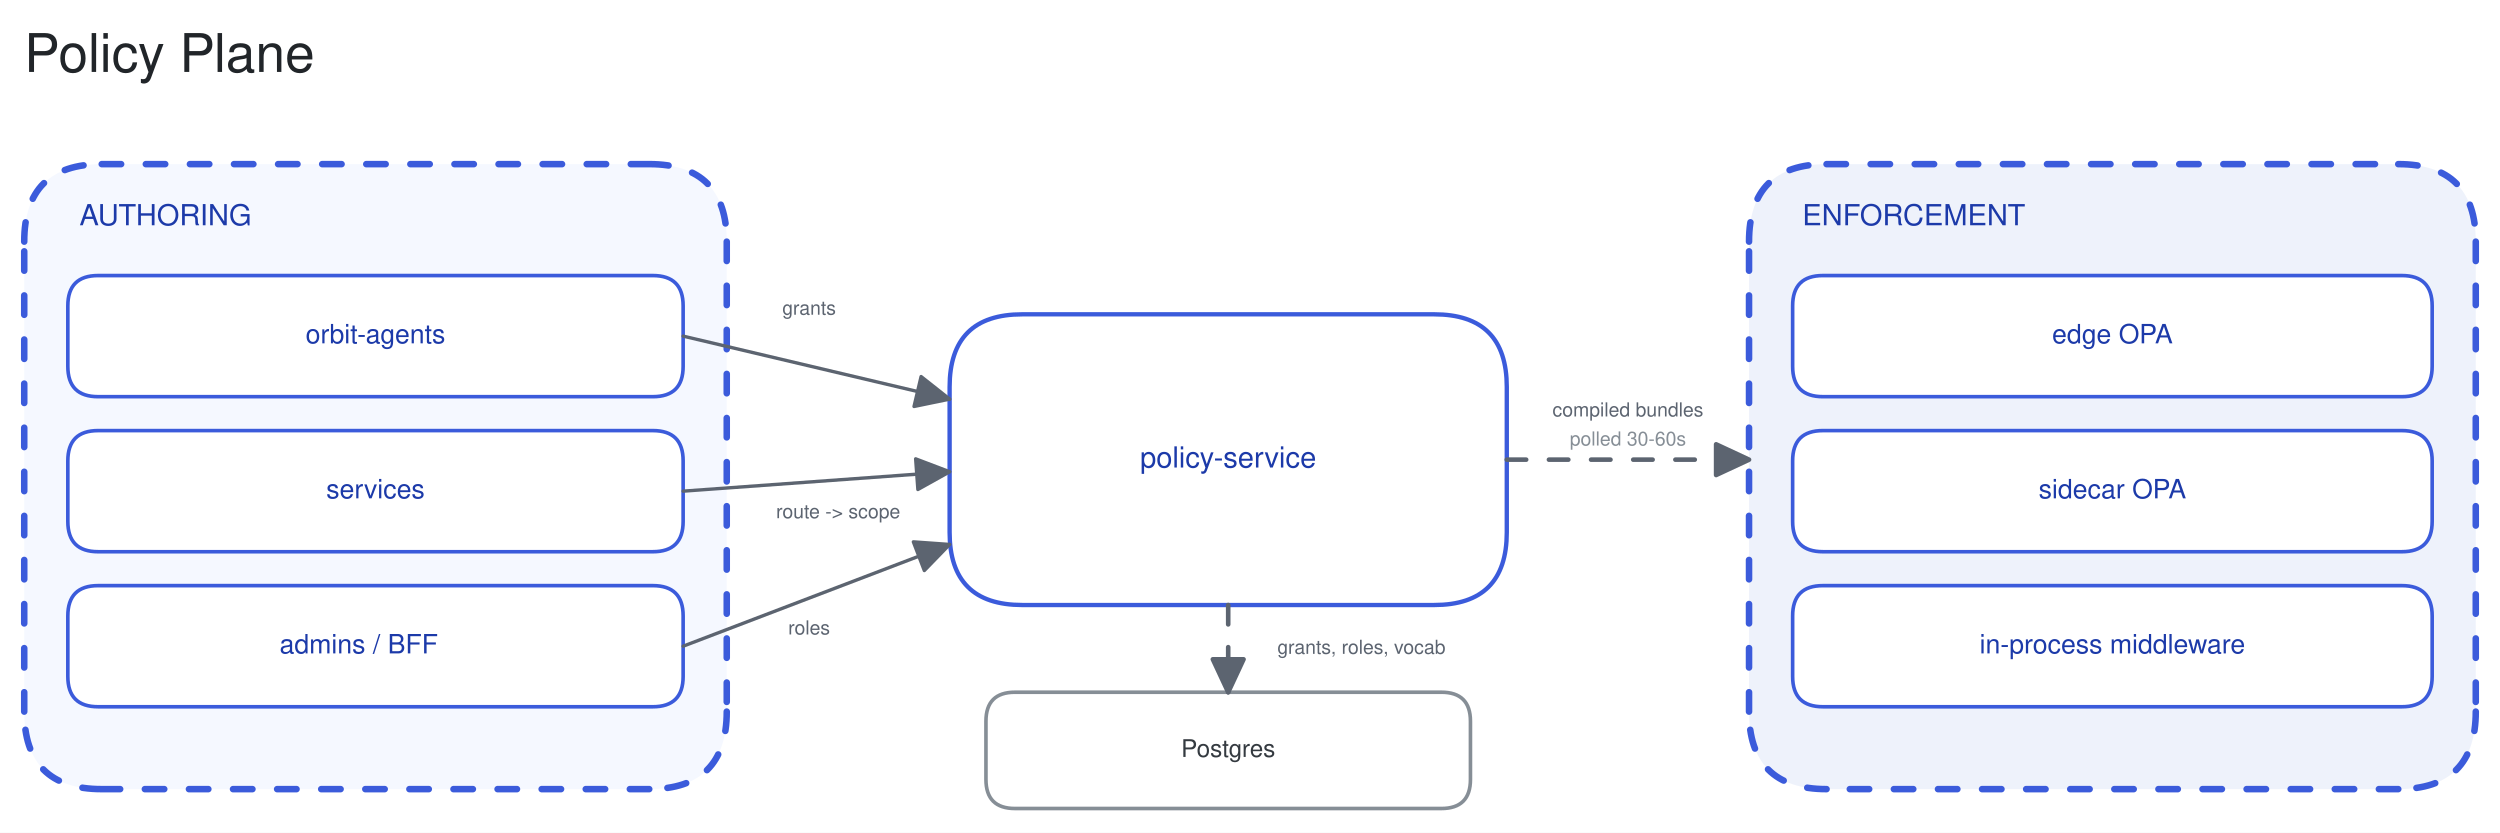
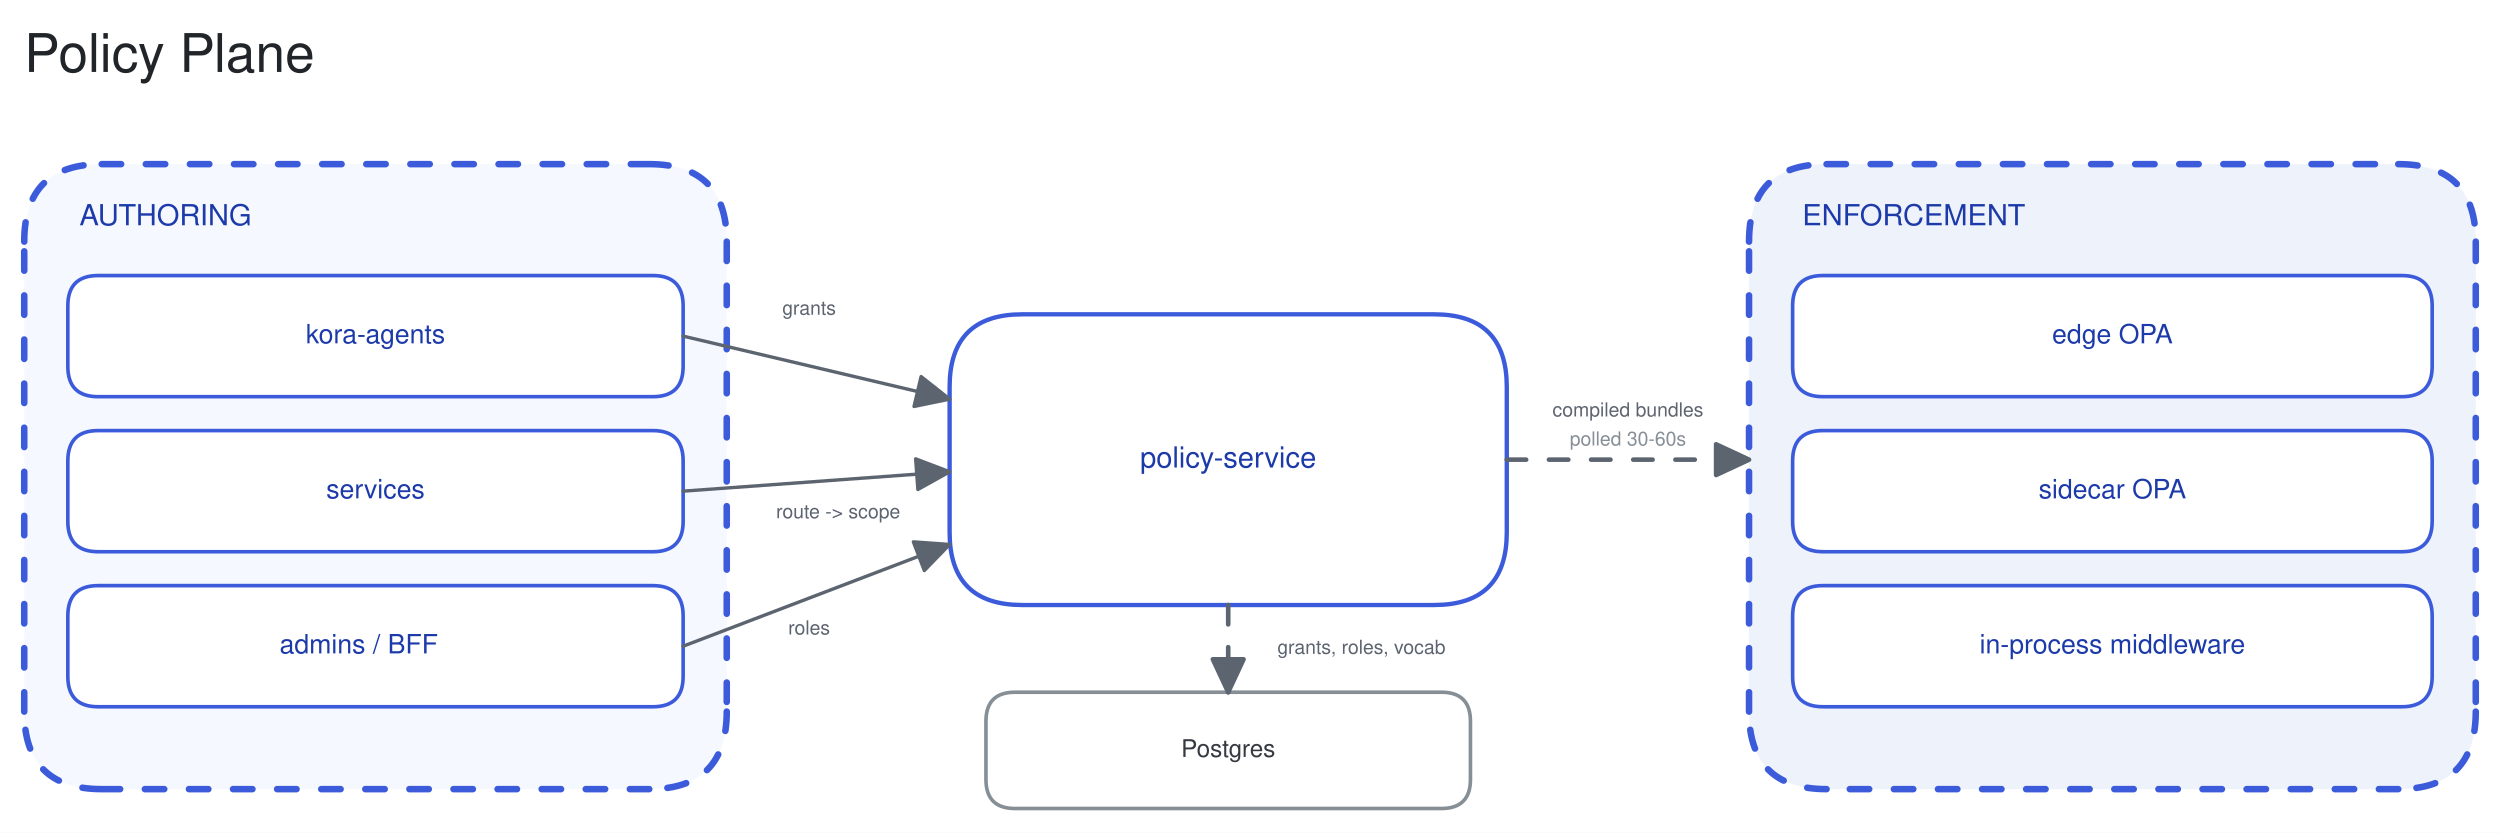
<svg xmlns="http://www.w3.org/2000/svg" version="1.1" viewBox="0 0 1032 343.75" width="1032" height="343.75">
  <defs>
    <style class="style-fonts">
      </style>
  </defs>
  <rect x="0" y="0" width="1032" height="343.75" fill="#ffffff" />
  <g transform="translate(10 10) rotate(0 79.2 13.75)">
    <text x="0" y="19.69" font-family="Helvetica, Segoe UI Emoji" font-size="22px" fill="#212529" text-anchor="start" style="white-space: pre;" direction="ltr" dominant-baseline="alphabetic">Policy Plane</text>
  </g>
  <g stroke-linecap="round" transform="translate(10 67.75) rotate(0 145 129)">
    <path d="M32 0 C87.51 0, 143.02 0, 258 0 C279.33 0, 290 10.67, 290 32 C290 84.54, 290 137.08, 290 226 C290 247.33, 279.33 258, 258 258 C186.81 258, 115.63 258, 32 258 C10.67 258, 0 247.33, 0 226 C0 149.28, 0 72.56, 0 32 C0 10.67, 10.67 0, 32 0" stroke="none" stroke-width="0" fill="#f5f8ff" />
    <path d="M32 0 C77.31 0, 122.61 0, 258 0 M258 0 C279.33 0, 290 10.67, 290 32 M290 32 C290 78.94, 290 125.88, 290 226 M290 226 C290 247.33, 279.33 258, 258 258 M258 258 C204.27 258, 150.54 258, 32 258 M32 258 C10.67 258, 0 247.33, 0 226 M0 226 C0 151.98, 0 77.96, 0 32 M0 32 C0 10.67, 10.67 0, 32 0" stroke="#3b5bdb" stroke-width="2.7" fill="none" stroke-dasharray="8 10.2" />
  </g>
  <g transform="translate(32.31263 82.25658) rotate(0 36 7.5)">
    <text x="36" y="10.74" font-family="Helvetica, Segoe UI Emoji" font-size="12px" fill="#1c3aa9" text-anchor="middle" style="white-space: pre;" direction="ltr" dominant-baseline="alphabetic">AUTHORING</text>
  </g>
  <g stroke-linecap="round" transform="translate(28 113.75) rotate(0 127 25)">
    <path d="M12.5 0 C62.49 0, 112.47 0, 241.5 0 C249.83 0, 254 4.17, 254 12.5 C254 20.36, 254 28.23, 254 37.5 C254 45.83, 249.83 50, 241.5 50 C188.41 50, 135.32 50, 12.5 50 C4.17 50, 0 45.83, 0 37.5 C0 27.51, 0 17.51, 0 12.5 C0 4.17, 4.17 0, 12.5 0" stroke="none" stroke-width="0" fill="#ffffff" />
    <path d="M12.5 0 C58.41 0, 104.33 0, 241.5 0 M12.5 0 C102.11 0, 191.72 0, 241.5 0 M241.5 0 C249.83 0, 254 4.17, 254 12.5 M241.5 0 C249.83 0, 254 4.17, 254 12.5 M254 12.5 C254 21.07, 254 29.64, 254 37.5 M254 12.5 C254 18.42, 254 24.35, 254 37.5 M254 37.5 C254 45.83, 249.83 50, 241.5 50 M254 37.5 C254 45.83, 249.83 50, 241.5 50 M241.5 50 C163.72 50, 85.94 50, 12.5 50 M241.5 50 C159.96 50, 78.43 50, 12.5 50 M12.5 50 C4.17 50, 0 45.83, 0 37.5 M12.5 50 C4.17 50, 0 45.83, 0 37.5 M0 37.5 C0 31.6, 0 25.71, 0 12.5 M0 37.5 C0 30.44, 0 23.39, 0 12.5 M0 12.5 C0 4.17, 4.17 0, 12.5 0 M0 12.5 C0 4.17, 4.17 0, 12.5 0" stroke="#3b5bdb" stroke-width="1.5" fill="none" />
  </g>
  <g transform="translate(115.4 131.875) rotate(0 39.6 6.875)">
-     <text x="39.6" y="9.845" font-family="Helvetica, Segoe UI Emoji" font-size="11px" fill="#1c3aa9" text-anchor="middle" style="white-space: pre;" direction="ltr" dominant-baseline="alphabetic">orbit-agents</text>
+     <text x="39.6" y="9.845" font-family="Helvetica, Segoe UI Emoji" font-size="11px" fill="#1c3aa9" text-anchor="middle" style="white-space: pre;" direction="ltr" dominant-baseline="alphabetic">kora-agents</text>
  </g>
  <g stroke-linecap="round" transform="translate(28 177.75) rotate(0 127 25)">
    <path d="M12.5 0 C89.94 0, 167.39 0, 241.5 0 C249.83 0, 254 4.17, 254 12.5 C254 19.17, 254 25.83, 254 37.5 C254 45.83, 249.83 50, 241.5 50 C185.54 50, 129.58 50, 12.5 50 C4.17 50, 0 45.83, 0 37.5 C0 31.02, 0 24.54, 0 12.5 C0 4.17, 4.17 0, 12.5 0" stroke="none" stroke-width="0" fill="#ffffff" />
    <path d="M12.5 0 C58.42 0, 104.34 0, 241.5 0 M12.5 0 C63.63 0, 114.76 0, 241.5 0 M241.5 0 C249.83 0, 254 4.17, 254 12.5 M241.5 0 C249.83 0, 254 4.17, 254 12.5 M254 12.5 C254 18.69, 254 24.89, 254 37.5 M254 12.5 C254 21.85, 254 31.2, 254 37.5 M254 37.5 C254 45.83, 249.83 50, 241.5 50 M254 37.5 C254 45.83, 249.83 50, 241.5 50 M241.5 50 C187.99 50, 134.47 50, 12.5 50 M241.5 50 C184.03 50, 126.55 50, 12.5 50 M12.5 50 C4.17 50, 0 45.83, 0 37.5 M12.5 50 C4.17 50, 0 45.83, 0 37.5 M0 37.5 C0 28.58, 0 19.67, 0 12.5 M0 37.5 C0 28.98, 0 20.46, 0 12.5 M0 12.5 C0 4.17, 4.17 0, 12.5 0 M0 12.5 C0 4.17, 4.17 0, 12.5 0" stroke="#3b5bdb" stroke-width="1.5" fill="none" />
  </g>
  <g transform="translate(128.6 195.875) rotate(0 26.4 6.875)">
    <text x="26.4" y="9.845" font-family="Helvetica, Segoe UI Emoji" font-size="11px" fill="#1c3aa9" text-anchor="middle" style="white-space: pre;" direction="ltr" dominant-baseline="alphabetic">services</text>
  </g>
  <g stroke-linecap="round" transform="translate(28 241.75) rotate(0 127 25)">
    <path d="M12.5 0 C71.6 0, 130.71 0, 241.5 0 C249.83 0, 254 4.17, 254 12.5 C254 17.97, 254 23.44, 254 37.5 C254 45.83, 249.83 50, 241.5 50 C182.67 50, 123.84 50, 12.5 50 C4.17 50, 0 45.83, 0 37.5 C0 29.54, 0 21.57, 0 12.5 C0 4.17, 4.17 0, 12.5 0" stroke="none" stroke-width="0" fill="#ffffff" />
    <path d="M12.5 0 C58.43 0, 104.35 0, 241.5 0 M12.5 0 C70.95 0, 129.4 0, 241.5 0 M241.5 0 C249.83 0, 254 4.17, 254 12.5 M241.5 0 C249.83 0, 254 4.17, 254 12.5 M254 12.5 C254 21.32, 254 30.14, 254 37.5 M254 12.5 C254 20.28, 254 28.06, 254 37.5 M254 37.5 C254 45.83, 249.83 50, 241.5 50 M254 37.5 C254 45.83, 249.83 50, 241.5 50 M241.5 50 C166.45 50, 91.41 50, 12.5 50 M241.5 50 C162.29 50, 83.08 50, 12.5 50 M12.5 50 C4.17 50, 0 45.83, 0 37.5 M12.5 50 C4.17 50, 0 45.83, 0 37.5 M0 37.5 C0 30.56, 0 23.62, 0 12.5 M0 37.5 C0 27.52, 0 17.54, 0 12.5 M0 12.5 C0 4.17, 4.17 0, 12.5 0 M0 12.5 C0 4.17, 4.17 0, 12.5 0" stroke="#3b5bdb" stroke-width="1.5" fill="none" />
  </g>
  <g transform="translate(115.4 259.875) rotate(0 32.7019 6.875)">
    <text x="32.702" y="9.845" font-family="Helvetica, Segoe UI Emoji" font-size="11px" fill="#1c3aa9" text-anchor="middle" style="white-space: pre;" direction="ltr" dominant-baseline="alphabetic">admins / BFF</text>
  </g>
  <g stroke-linecap="round" transform="translate(392 129.75) rotate(0 115 60)">
    <path d="M30 0 C94.26 0, 158.52 0, 200 0 C220 0, 230 10, 230 30 C230 52.25, 230 74.51, 230 90 C230 110, 220 120, 200 120 C154.2 120, 108.39 120, 30 120 C10 120, 0 110, 0 90 C0 67.32, 0 44.64, 0 30 C0 10, 10 0, 30 0" stroke="none" stroke-width="0" fill="#ffffff" />
    <path d="M30 0 C64.1 0, 98.2 0, 200 0 M30 0 C78.82 0, 127.65 0, 200 0 M200 0 C220 0, 230 10, 230 30 M200 0 C220 0, 230 10, 230 30 M230 30 C230 45.47, 230 60.94, 230 90 M230 30 C230 44.9, 230 59.8, 230 90 M230 90 C230 110, 220 120, 200 120 M230 90 C230 110, 220 120, 200 120 M200 120 C162.3 120, 124.61 120, 30 120 M200 120 C159.06 120, 118.12 120, 30 120 M30 120 C10 120, 0 110, 0 90 M30 120 C10 120, 0 110, 0 90 M0 90 C0 66.1, 0 42.19, 0 30 M0 90 C0 74.53, 0 59.07, 0 30 M0 30 C0 10, 10 0, 30 0 M0 30 C0 10, 10 0, 30 0" stroke="#3b5bdb" stroke-width="1.8" fill="none" />
  </g>
  <g transform="translate(456.6 182.25) rotate(0 50.4 7.5)">
    <text x="50.4" y="10.74" font-family="Helvetica, Segoe UI Emoji" font-size="12px" fill="#1c3aa9" text-anchor="middle" style="white-space: pre;" direction="ltr" dominant-baseline="alphabetic">policy-service</text>
  </g>
  <g stroke-linecap="round" transform="translate(407 285.75) rotate(0 100 24)">
    <path d="M12 0 C64.43 0, 116.86 0, 188 0 C196 0, 200 4, 200 12 C200 19.75, 200 27.51, 200 36 C200 44, 196 48, 188 48 C138.37 48, 88.75 48, 12 48 C4 48, 0 44, 0 36 C0 30.3, 0 24.6, 0 12 C0 4, 4 0, 12 0" stroke="none" stroke-width="0" fill="#ffffff" />
    <path d="M12 0 C47.31 0, 82.61 0, 188 0 M12 0 C68.17 0, 124.35 0, 188 0 M188 0 C196 0, 200 4, 200 12 M188 0 C196 0, 200 4, 200 12 M200 12 C200 20.71, 200 29.41, 200 36 M200 12 C200 21.25, 200 30.5, 200 36 M200 36 C200 44, 196 48, 188 48 M200 36 C200 44, 196 48, 188 48 M188 48 C132.42 48, 76.84 48, 12 48 M188 48 C128.91 48, 69.82 48, 12 48 M12 48 C4 48, 0 44, 0 36 M12 48 C4 48, 0 44, 0 36 M0 36 C0 28.34, 0 20.68, 0 12 M0 36 C0 28.41, 0 20.82, 0 12 M0 12 C0 4, 4 0, 12 0 M0 12 C0 4, 4 0, 12 0" stroke="#868e96" stroke-width="1.5" fill="none" />
  </g>
  <g transform="translate(483 303.5) rotate(0 24 6.25)">
    <text x="24" y="8.95" font-family="Helvetica, Segoe UI Emoji" font-size="10px" fill="#343a40" text-anchor="middle" style="white-space: pre;" direction="ltr" dominant-baseline="alphabetic">Postgres</text>
  </g>
  <g stroke-linecap="round" transform="translate(722 67.75) rotate(0 150 129)">
    <path d="M32 0 C81.52 0, 131.03 0, 268 0 C289.33 0, 300 10.67, 300 32 C300 71.51, 300 111.03, 300 226 C300 247.33, 289.33 258, 268 258 C211.33 258, 154.67 258, 32 258 C10.67 258, 0 247.33, 0 226 C0 169.54, 0 113.08, 0 32 C0 10.67, 10.67 0, 32 0" stroke="none" stroke-width="0" fill="#eef2fb" />
    <path d="M32 0 C79.35 0, 126.7 0, 268 0 M268 0 C289.33 0, 300 10.67, 300 32 M300 32 C300 72.86, 300 113.72, 300 226 M300 226 C300 247.33, 289.33 258, 268 258 M268 258 C204.79 258, 141.59 258, 32 258 M32 258 C10.67 258, 0 247.33, 0 226 M0 226 C0 178.7, 0 131.41, 0 32 M0 32 C0 10.67, 10.67 0, 32 0" stroke="#3b5bdb" stroke-width="2.7" fill="none" stroke-dasharray="8 10.2" />
  </g>
  <g transform="translate(744 82.25) rotate(0 46.33301 7.5)">
    <text x="0" y="10.74" font-family="Helvetica, Segoe UI Emoji" font-size="12px" fill="#1c3aa9" text-anchor="start" style="white-space: pre;" direction="ltr" dominant-baseline="alphabetic">ENFORCEMENT</text>
  </g>
  <g stroke-linecap="round" transform="translate(740 113.75) rotate(0 132 25)">
    <path d="M12.5 0 C93.21 0, 173.93 0, 251.5 0 C259.83 0, 264 4.17, 264 12.5 C264 18.18, 264 23.87, 264 37.5 C264 45.83, 259.83 50, 251.5 50 C178.12 50, 104.74 50, 12.5 50 C4.17 50, 0 45.83, 0 37.5 C0 28.59, 0 19.68, 0 12.5 C0 4.17, 4.17 0, 12.5 0" stroke="none" stroke-width="0" fill="#ffffff" />
    <path d="M12.5 0 C60.46 0, 108.42 0, 251.5 0 M12.5 0 C104.06 0, 195.62 0, 251.5 0 M251.5 0 C259.83 0, 264 4.17, 264 12.5 M251.5 0 C259.83 0, 264 4.17, 264 12.5 M264 12.5 C264 21.82, 264 31.14, 264 37.5 M264 12.5 C264 18.99, 264 25.49, 264 37.5 M264 37.5 C264 45.83, 259.83 50, 251.5 50 M264 37.5 C264 45.83, 259.83 50, 251.5 50 M251.5 50 C178.88 50, 106.26 50, 12.5 50 M251.5 50 C173.68 50, 95.87 50, 12.5 50 M12.5 50 C4.17 50, 0 45.83, 0 37.5 M12.5 50 C4.17 50, 0 45.83, 0 37.5 M0 37.5 C0 28.48, 0 19.45, 0 12.5 M0 37.5 C0 31.67, 0 25.84, 0 12.5 M0 12.5 C0 4.17, 4.17 0, 12.5 0 M0 12.5 C0 4.17, 4.17 0, 12.5 0" stroke="#3b5bdb" stroke-width="1.5" fill="none" />
  </g>
  <g transform="translate(845.6 131.875) rotate(0 26.4 6.875)">
    <text x="26.4" y="9.845" font-family="Helvetica, Segoe UI Emoji" font-size="11px" fill="#1c3aa9" text-anchor="middle" style="white-space: pre;" direction="ltr" dominant-baseline="alphabetic">edge OPA</text>
  </g>
  <g stroke-linecap="round" transform="translate(740 177.75) rotate(0 132 25)">
    <path d="M12.5 0 C74.07 0, 135.65 0, 251.5 0 C259.83 0, 264 4.17, 264 12.5 C264 21.99, 264 31.47, 264 37.5 C264 45.83, 259.83 50, 251.5 50 C175.12 50, 98.75 50, 12.5 50 C4.17 50, 0 45.83, 0 37.5 C0 32.1, 0 26.71, 0 12.5 C0 4.17, 4.17 0, 12.5 0" stroke="none" stroke-width="0" fill="#ffffff" />
    <path d="M12.5 0 C60.46 0, 108.43 0, 251.5 0 M12.5 0 C63.9 0, 115.3 0, 251.5 0 M251.5 0 C259.83 0, 264 4.17, 264 12.5 M251.5 0 C259.83 0, 264 4.17, 264 12.5 M264 12.5 C264 19.45, 264 26.39, 264 37.5 M264 12.5 C264 22.42, 264 32.34, 264 37.5 M264 37.5 C264 45.83, 259.83 50, 251.5 50 M264 37.5 C264 45.83, 259.83 50, 251.5 50 M251.5 50 C156.4 50, 61.31 50, 12.5 50 M251.5 50 C198.8 50, 146.1 50, 12.5 50 M12.5 50 C4.17 50, 0 45.83, 0 37.5 M12.5 50 C4.17 50, 0 45.83, 0 37.5 M0 37.5 C0 30.45, 0 23.41, 0 12.5 M0 37.5 C0 30.21, 0 22.91, 0 12.5 M0 12.5 C0 4.17, 4.17 0, 12.5 0 M0 12.5 C0 4.17, 4.17 0, 12.5 0" stroke="#3b5bdb" stroke-width="1.5" fill="none" />
  </g>
  <g transform="translate(835.7 195.875) rotate(0 36.3 6.875)">
    <text x="36.3" y="9.845" font-family="Helvetica, Segoe UI Emoji" font-size="11px" fill="#1c3aa9" text-anchor="middle" style="white-space: pre;" direction="ltr" dominant-baseline="alphabetic">sidecar OPA</text>
  </g>
  <g stroke-linecap="round" transform="translate(740 241.75) rotate(0 132 25)">
    <path d="M12.5 0 C102.73 0, 192.96 0, 251.5 0 C259.83 0, 264 4.17, 264 12.5 C264 20.79, 264 29.08, 264 37.5 C264 45.83, 259.83 50, 251.5 50 C172.13 50, 92.76 50, 12.5 50 C4.17 50, 0 45.83, 0 37.5 C0 30.62, 0 23.74, 0 12.5 C0 4.17, 4.17 0, 12.5 0" stroke="none" stroke-width="0" fill="#ffffff" />
    <path d="M12.5 0 C60.47 0, 108.44 0, 251.5 0 M12.5 0 C71.54 0, 130.57 0, 251.5 0 M251.5 0 C259.83 0, 264 4.17, 264 12.5 M251.5 0 C259.83 0, 264 4.17, 264 12.5 M264 12.5 C264 22.07, 264 31.64, 264 37.5 M264 12.5 C264 20.85, 264 29.2, 264 37.5 M264 37.5 C264 45.83, 259.83 50, 251.5 50 M264 37.5 C264 45.83, 259.83 50, 251.5 50 M251.5 50 C181.73 50, 111.96 50, 12.5 50 M251.5 50 C176.11 50, 100.72 50, 12.5 50 M12.5 50 C4.17 50, 0 45.83, 0 37.5 M12.5 50 C4.17 50, 0 45.83, 0 37.5 M0 37.5 C0 32.43, 0 27.37, 0 12.5 M0 37.5 C0 28.74, 0 19.99, 0 12.5 M0 12.5 C0 4.17, 4.17 0, 12.5 0 M0 12.5 C0 4.17, 4.17 0, 12.5 0" stroke="#3b5bdb" stroke-width="1.5" fill="none" />
  </g>
  <g transform="translate(802.7 259.875) rotate(0 69.3 6.875)">
    <text x="69.3" y="9.845" font-family="Helvetica, Segoe UI Emoji" font-size="11px" fill="#1c3aa9" text-anchor="middle" style="white-space: pre;" direction="ltr" dominant-baseline="alphabetic">in-process middleware</text>
  </g>
  <g stroke-linecap="round">
    <g transform="translate(282 138.75) rotate(0 55 13)">
      <path d="M0 0 C18.33 4.33, 91.67 21.67, 110 26 M0 0 C18.33 4.33, 91.67 21.67, 110 26" stroke="#5c6470" stroke-width="1.4" fill="none" />
    </g>
    <g transform="translate(282 138.75) rotate(0 55 13)">
      <path d="M110 26 L95.31 29.04 L98.23 16.7 L110 26" stroke="none" stroke-width="0" fill="#5c6470" fill-rule="evenodd" />
      <path d="M110 26 C107.05 26.61, 104.1 27.22, 95.31 29.04 M110 26 C105.9 26.85, 101.8 27.7, 95.31 29.04 M95.31 29.04 C96.47 24.14, 97.63 19.24, 98.23 16.7 M95.31 29.04 C96.25 25.08, 97.19 21.11, 98.23 16.7 M98.23 16.7 C101.17 19.02, 104.11 21.34, 110 26 M98.23 16.7 C102.35 19.96, 106.47 23.21, 110 26 M110 26 C110 26, 110 26, 110 26 M110 26 C110 26, 110 26, 110 26" stroke="#5c6470" stroke-width="1.4" fill="none" />
    </g>
  </g>
  <mask />
  <g transform="translate(319.6 122.75) rotate(0 14.4 5)">
    <text x="14.4" y="7.16" font-family="Helvetica, Segoe UI Emoji" font-size="8px" fill="#5c6470" text-anchor="middle" style="white-space: pre;" direction="ltr" dominant-baseline="alphabetic">grants</text>
  </g>
  <g stroke-linecap="round">
    <g transform="translate(282 202.75) rotate(0 55 -4)">
      <path d="M0 0 C18.33 -1.33, 91.67 -6.67, 110 -8 M0 0 C18.33 -1.33, 91.67 -6.67, 110 -8" stroke="#5c6470" stroke-width="1.4" fill="none" />
    </g>
    <g transform="translate(282 202.75) rotate(0 55 -4)">
      <path d="M110 -8 L96.9 -0.69 L95.98 -13.34 L110 -8" stroke="none" stroke-width="0" fill="#5c6470" fill-rule="evenodd" />
      <path d="M110 -8 C107.37 -6.53, 104.74 -5.07, 96.9 -0.69 M110 -8 C105.93 -5.73, 101.85 -3.45, 96.9 -0.69 M96.9 -0.69 C96.71 -3.32, 96.52 -5.95, 95.98 -13.34 M96.9 -0.69 C96.56 -5.41, 96.21 -10.13, 95.98 -13.34 M95.98 -13.34 C99.05 -12.17, 102.11 -11, 110 -8 M95.98 -13.34 C101.53 -11.23, 107.07 -9.12, 110 -8 M110 -8 C110 -8, 110 -8, 110 -8 M110 -8 C110 -8, 110 -8, 110 -8" stroke="#5c6470" stroke-width="1.4" fill="none" />
    </g>
  </g>
  <mask />
  <g transform="translate(312.4 206.75) rotate(0 33.6 5)">
    <text x="33.6" y="7.16" font-family="Helvetica, Segoe UI Emoji" font-size="8px" fill="#5c6470" text-anchor="middle" style="white-space: pre;" direction="ltr" dominant-baseline="alphabetic">route -&gt; scope</text>
  </g>
  <g stroke-linecap="round">
    <g transform="translate(282 266.75) rotate(0 55 -21)">
      <path d="M0 0 C18.33 -7, 91.67 -35, 110 -42 M0 0 C18.33 -7, 91.67 -35, 110 -42" stroke="#5c6470" stroke-width="1.4" fill="none" />
    </g>
    <g transform="translate(282 266.75) rotate(0 55 -21)">
      <path d="M110 -42 L99.56 -31.23 L95.04 -43.07 L110 -42" stroke="none" stroke-width="0" fill="#5c6470" fill-rule="evenodd" />
      <path d="M110 -42 C107.9 -39.84, 105.81 -37.67, 99.56 -31.23 M110 -42 C106.42 -38.31, 102.84 -34.61, 99.56 -31.23 M99.56 -31.23 C98.57 -33.82, 97.58 -36.41, 95.04 -43.07 M99.56 -31.23 C98.54 -33.89, 97.53 -36.55, 95.04 -43.07 M95.04 -43.07 C100.84 -42.66, 106.64 -42.24, 110 -42 M95.04 -43.07 C98.64 -42.81, 102.25 -42.56, 110 -42 M110 -42 C110 -42, 110 -42, 110 -42 M110 -42 C110 -42, 110 -42, 110 -42" stroke="#5c6470" stroke-width="1.4" fill="none" />
    </g>
  </g>
  <mask />
  <g transform="translate(322 254.75) rotate(0 12 5)">
    <text x="12" y="7.16" font-family="Helvetica, Segoe UI Emoji" font-size="8px" fill="#5c6470" text-anchor="middle" style="white-space: pre;" direction="ltr" dominant-baseline="alphabetic">roles</text>
  </g>
  <g stroke-linecap="round">
    <g transform="translate(507 249.75) rotate(0 0 18)">
      <path d="M0 0 C0 6, 0 30, 0 36" stroke="#5c6470" stroke-width="1.9" fill="none" stroke-dasharray="8 9.4" />
    </g>
    <g transform="translate(507 249.75) rotate(0 0 18)">
      <path d="M0 36 L-6.34 22.41 L6.34 22.41 L0 36" stroke="none" stroke-width="0" fill="#5c6470" fill-rule="evenodd" />
      <path d="M0 36 C-1.27 33.27, -2.55 30.54, -6.34 22.41 M-6.34 22.41 C-1.59 22.41, 3.17 22.41, 6.34 22.41 M6.34 22.41 C4.88 25.52, 3.43 28.64, 0 36 M0 36 C0 36, 0 36, 0 36" stroke="#5c6470" stroke-width="1.9" fill="none" />
    </g>
  </g>
  <mask />
  <g transform="translate(514 262.75) rotate(0 48 5)">
    <text x="48" y="7.16" font-family="Helvetica, Segoe UI Emoji" font-size="8px" fill="#5c6470" text-anchor="middle" style="white-space: pre;" direction="ltr" dominant-baseline="alphabetic">grants, roles, vocab</text>
  </g>
  <g stroke-linecap="round">
    <g transform="translate(622 189.75) rotate(0 50 0)">
      <path d="M0 0 C16.67 0, 83.33 0, 100 0" stroke="#5c6470" stroke-width="1.9" fill="none" stroke-dasharray="8 9.4" />
    </g>
    <g transform="translate(622 189.75) rotate(0 50 0)">
      <path d="M100 0 L86.41 6.34 L86.41 -6.34 L100 0" stroke="none" stroke-width="0" fill="#5c6470" fill-rule="evenodd" />
      <path d="M100 0 C97.27 1.27, 94.54 2.55, 86.41 6.34 M86.41 6.34 C86.41 3.72, 86.41 1.09, 86.41 -6.34 M86.41 -6.34 C89.67 -4.82, 92.94 -3.29, 100 0 M100 0 C100 0, 100 0, 100 0" stroke="#5c6470" stroke-width="1.9" fill="none" />
    </g>
  </g>
  <mask />
  <g transform="translate(633.6 164.75) rotate(0 38.4 5)">
    <text x="38.4" y="7.16" font-family="Helvetica, Segoe UI Emoji" font-size="8px" fill="#5c6470" text-anchor="middle" style="white-space: pre;" direction="ltr" dominant-baseline="alphabetic">compiled bundles</text>
  </g>
  <g transform="translate(640.8 176.75) rotate(0 31.2 5)">
    <text x="31.2" y="7.16" font-family="Helvetica, Segoe UI Emoji" font-size="8px" fill="#868e96" text-anchor="middle" style="white-space: pre;" direction="ltr" dominant-baseline="alphabetic">polled 30-60s</text>
  </g>
</svg>
